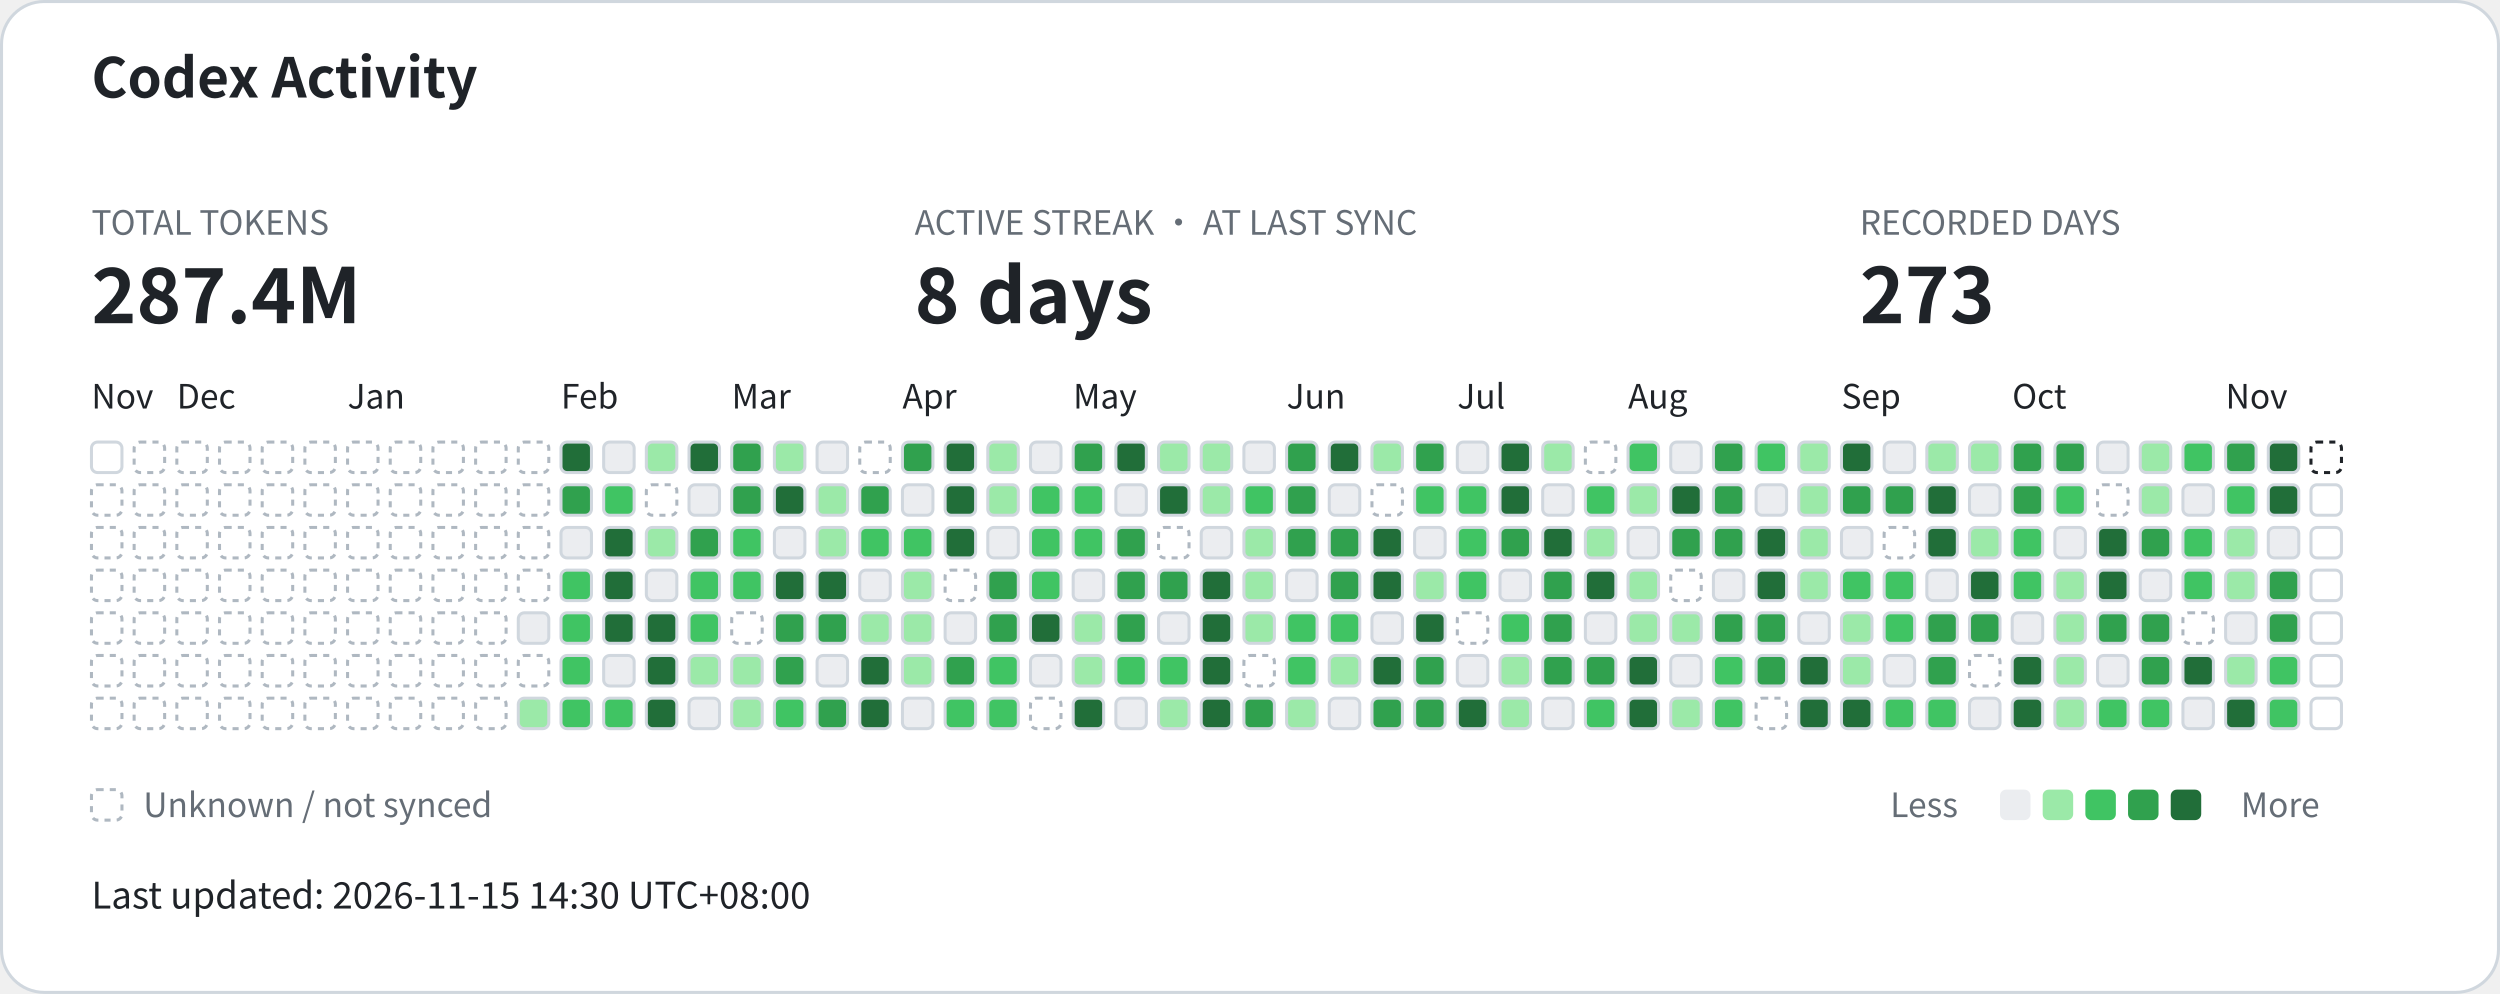
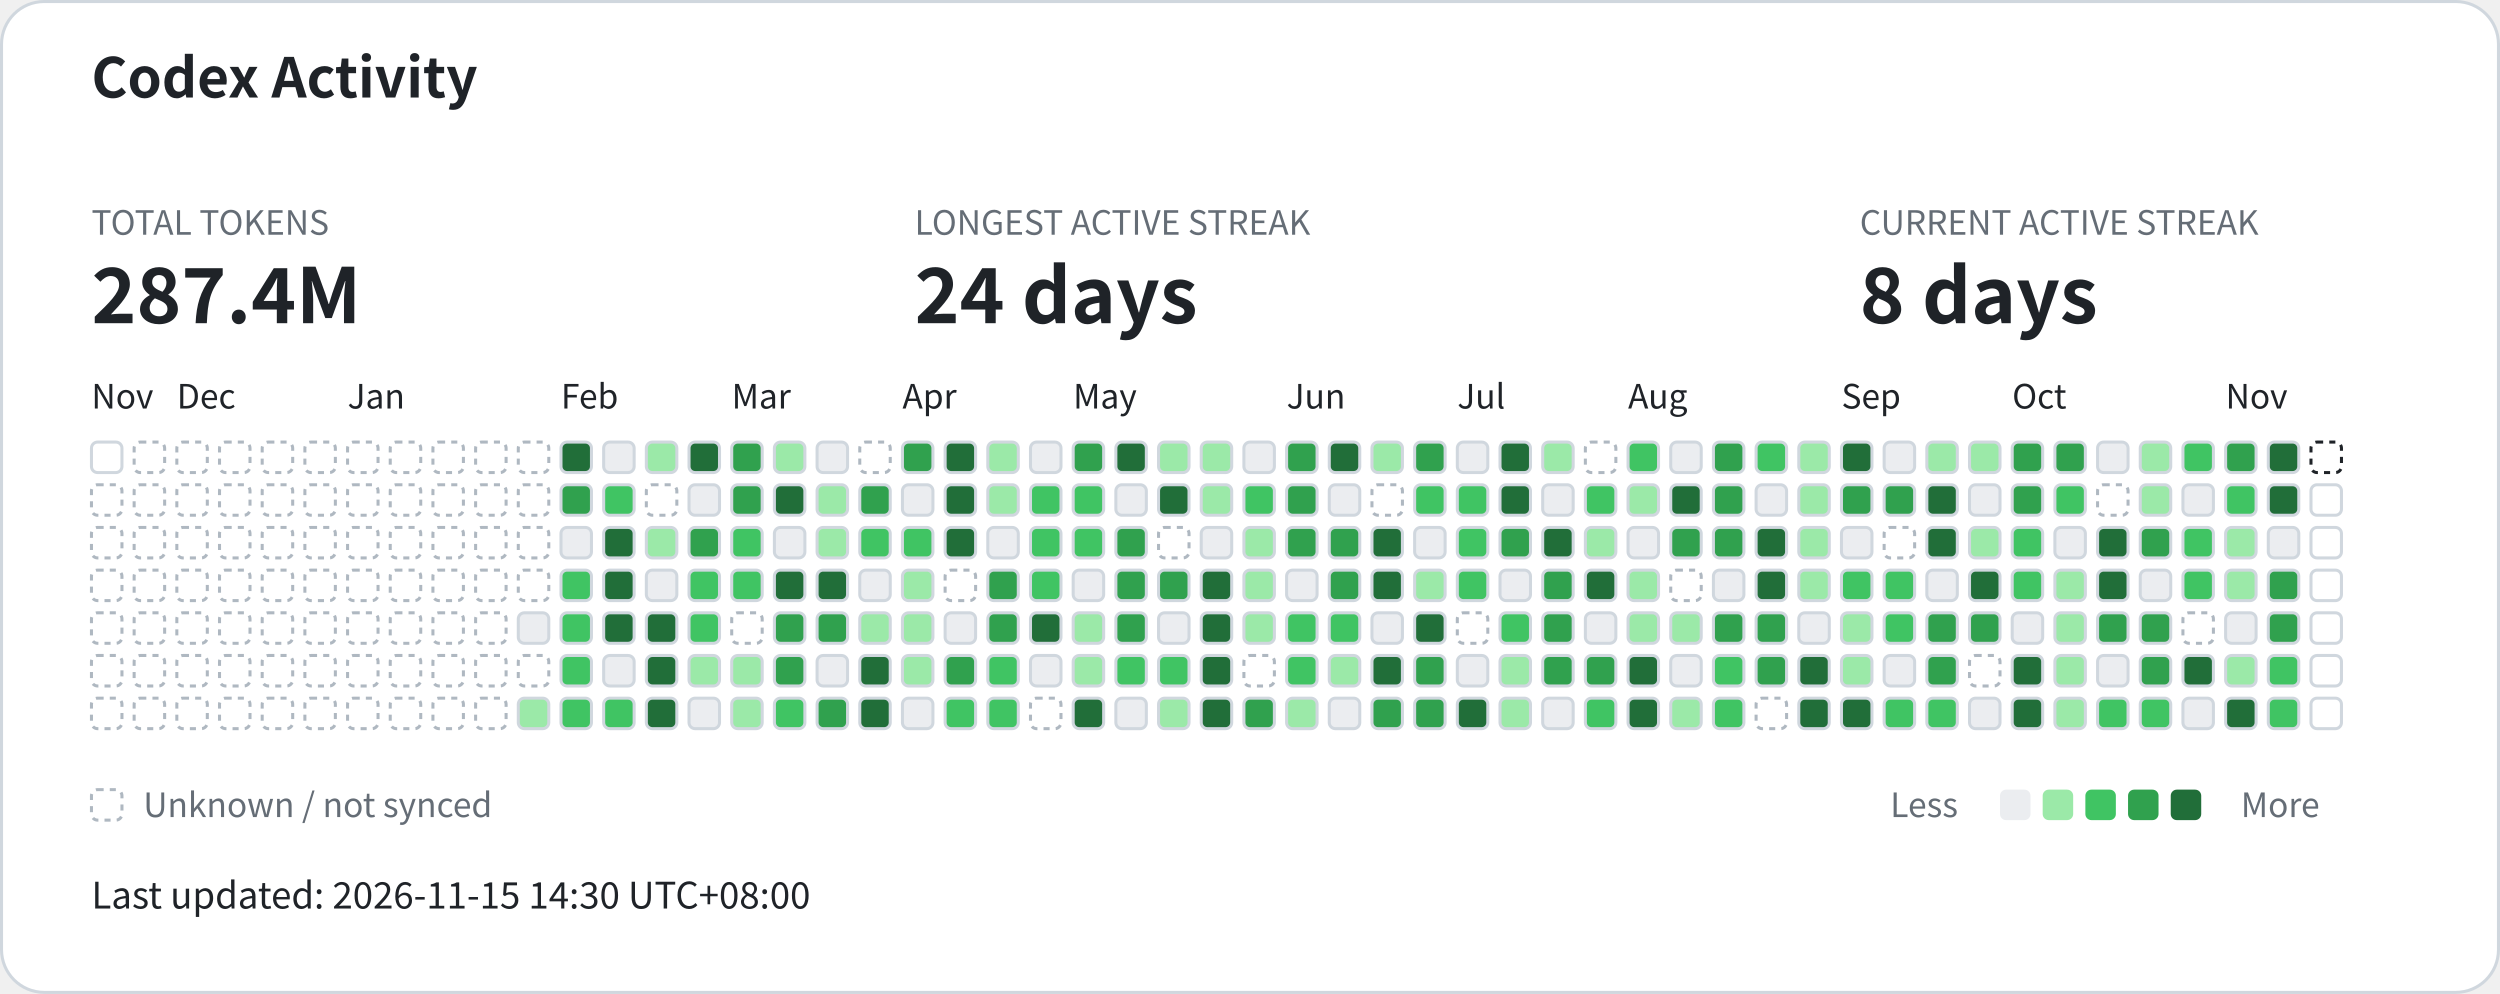
<svg xmlns="http://www.w3.org/2000/svg" width="820" height="326" viewBox="0 0 820 326" xml:lang="en" role="img" aria-labelledby="title description">
  <rect x="0.5" y="0.5" width="819" height="325" rx="14" fill="#ffffff" stroke="#d0d7de" />
  <style>text{font-family:-apple-system,BlinkMacSystemFont,Segoe UI,Microsoft YaHei,PingFang SC,Noto Sans CJK SC,sans-serif;fill:#1f2328}.muted{fill:#656d76;font-size:11px}.metric{font-size:25px;font-weight:600}.label{font-size:11px;fill:#656d76}</style>
  <text x="30" y="32" font-size="18" font-weight="600">Codex Activity</text>
  <text x="30" y="77" class="label">TOTAL TOKENS</text>
  <text x="30" y="106" class="metric">287.4M</text>
-   <text x="300" y="77" class="label">ACTIVE STREAK · AT LAST SYNC</text>
-   <text x="300" y="106" class="metric">8 days</text>
-   <text x="610" y="77" class="label">RECORDED DAYS</text>
-   <text x="610" y="106" class="metric">273</text>
+   <text x="300" y="77" class="label">LONGEST ACTIVE STREAK</text>
+   <text x="300" y="106" class="metric">24 days</text>
+   <text x="610" y="77" class="label">CURRENT ACTIVE STREAK</text>
+   <text x="610" y="106" class="metric">8 days</text>
  <g class="muted">
    <text x="30" y="134">Nov</text>
    <text x="58" y="134">Dec</text>
    <text x="114" y="134">Jan</text>
    <text x="184" y="134">Feb</text>
    <text x="240" y="134">Mar</text>
    <text x="296" y="134">Apr</text>
    <text x="352" y="134">May</text>
    <text x="422" y="134">Jun</text>
    <text x="478" y="134">Jul</text>
    <text x="534" y="134">Aug</text>
    <text x="604" y="134">Sep</text>
    <text x="660" y="134">Oct</text>
    <text x="730" y="134">Nov</text>
  </g>
  <rect x="30" y="145" width="10" height="10" rx="2" fill="#ffffff" stroke="#d0d7de" />
  <rect x="30" y="159" width="10" height="10" rx="2" fill="#ffffff" stroke="#afb8c1" stroke-dasharray="2 2" />
  <rect x="30" y="173" width="10" height="10" rx="2" fill="#ffffff" stroke="#afb8c1" stroke-dasharray="2 2" />
  <rect x="30" y="187" width="10" height="10" rx="2" fill="#ffffff" stroke="#afb8c1" stroke-dasharray="2 2" />
  <rect x="30" y="201" width="10" height="10" rx="2" fill="#ffffff" stroke="#afb8c1" stroke-dasharray="2 2" />
  <rect x="30" y="215" width="10" height="10" rx="2" fill="#ffffff" stroke="#afb8c1" stroke-dasharray="2 2" />
  <rect x="30" y="229" width="10" height="10" rx="2" fill="#ffffff" stroke="#afb8c1" stroke-dasharray="2 2" />
  <rect x="44" y="145" width="10" height="10" rx="2" fill="#ffffff" stroke="#afb8c1" stroke-dasharray="2 2" />
  <rect x="44" y="159" width="10" height="10" rx="2" fill="#ffffff" stroke="#afb8c1" stroke-dasharray="2 2" />
  <rect x="44" y="173" width="10" height="10" rx="2" fill="#ffffff" stroke="#afb8c1" stroke-dasharray="2 2" />
  <rect x="44" y="187" width="10" height="10" rx="2" fill="#ffffff" stroke="#afb8c1" stroke-dasharray="2 2" />
  <rect x="44" y="201" width="10" height="10" rx="2" fill="#ffffff" stroke="#afb8c1" stroke-dasharray="2 2" />
  <rect x="44" y="215" width="10" height="10" rx="2" fill="#ffffff" stroke="#afb8c1" stroke-dasharray="2 2" />
  <rect x="44" y="229" width="10" height="10" rx="2" fill="#ffffff" stroke="#afb8c1" stroke-dasharray="2 2" />
  <rect x="58" y="145" width="10" height="10" rx="2" fill="#ffffff" stroke="#afb8c1" stroke-dasharray="2 2" />
  <rect x="58" y="159" width="10" height="10" rx="2" fill="#ffffff" stroke="#afb8c1" stroke-dasharray="2 2" />
  <rect x="58" y="173" width="10" height="10" rx="2" fill="#ffffff" stroke="#afb8c1" stroke-dasharray="2 2" />
  <rect x="58" y="187" width="10" height="10" rx="2" fill="#ffffff" stroke="#afb8c1" stroke-dasharray="2 2" />
  <rect x="58" y="201" width="10" height="10" rx="2" fill="#ffffff" stroke="#afb8c1" stroke-dasharray="2 2" />
  <rect x="58" y="215" width="10" height="10" rx="2" fill="#ffffff" stroke="#afb8c1" stroke-dasharray="2 2" />
  <rect x="58" y="229" width="10" height="10" rx="2" fill="#ffffff" stroke="#afb8c1" stroke-dasharray="2 2" />
  <rect x="72" y="145" width="10" height="10" rx="2" fill="#ffffff" stroke="#afb8c1" stroke-dasharray="2 2" />
  <rect x="72" y="159" width="10" height="10" rx="2" fill="#ffffff" stroke="#afb8c1" stroke-dasharray="2 2" />
  <rect x="72" y="173" width="10" height="10" rx="2" fill="#ffffff" stroke="#afb8c1" stroke-dasharray="2 2" />
  <rect x="72" y="187" width="10" height="10" rx="2" fill="#ffffff" stroke="#afb8c1" stroke-dasharray="2 2" />
  <rect x="72" y="201" width="10" height="10" rx="2" fill="#ffffff" stroke="#afb8c1" stroke-dasharray="2 2" />
  <rect x="72" y="215" width="10" height="10" rx="2" fill="#ffffff" stroke="#afb8c1" stroke-dasharray="2 2" />
  <rect x="72" y="229" width="10" height="10" rx="2" fill="#ffffff" stroke="#afb8c1" stroke-dasharray="2 2" />
  <rect x="86" y="145" width="10" height="10" rx="2" fill="#ffffff" stroke="#afb8c1" stroke-dasharray="2 2" />
  <rect x="86" y="159" width="10" height="10" rx="2" fill="#ffffff" stroke="#afb8c1" stroke-dasharray="2 2" />
  <rect x="86" y="173" width="10" height="10" rx="2" fill="#ffffff" stroke="#afb8c1" stroke-dasharray="2 2" />
  <rect x="86" y="187" width="10" height="10" rx="2" fill="#ffffff" stroke="#afb8c1" stroke-dasharray="2 2" />
  <rect x="86" y="201" width="10" height="10" rx="2" fill="#ffffff" stroke="#afb8c1" stroke-dasharray="2 2" />
  <rect x="86" y="215" width="10" height="10" rx="2" fill="#ffffff" stroke="#afb8c1" stroke-dasharray="2 2" />
  <rect x="86" y="229" width="10" height="10" rx="2" fill="#ffffff" stroke="#afb8c1" stroke-dasharray="2 2" />
  <rect x="100" y="145" width="10" height="10" rx="2" fill="#ffffff" stroke="#afb8c1" stroke-dasharray="2 2" />
  <rect x="100" y="159" width="10" height="10" rx="2" fill="#ffffff" stroke="#afb8c1" stroke-dasharray="2 2" />
  <rect x="100" y="173" width="10" height="10" rx="2" fill="#ffffff" stroke="#afb8c1" stroke-dasharray="2 2" />
  <rect x="100" y="187" width="10" height="10" rx="2" fill="#ffffff" stroke="#afb8c1" stroke-dasharray="2 2" />
  <rect x="100" y="201" width="10" height="10" rx="2" fill="#ffffff" stroke="#afb8c1" stroke-dasharray="2 2" />
  <rect x="100" y="215" width="10" height="10" rx="2" fill="#ffffff" stroke="#afb8c1" stroke-dasharray="2 2" />
  <rect x="100" y="229" width="10" height="10" rx="2" fill="#ffffff" stroke="#afb8c1" stroke-dasharray="2 2" />
  <rect x="114" y="145" width="10" height="10" rx="2" fill="#ffffff" stroke="#afb8c1" stroke-dasharray="2 2" />
  <rect x="114" y="159" width="10" height="10" rx="2" fill="#ffffff" stroke="#afb8c1" stroke-dasharray="2 2" />
  <rect x="114" y="173" width="10" height="10" rx="2" fill="#ffffff" stroke="#afb8c1" stroke-dasharray="2 2" />
  <rect x="114" y="187" width="10" height="10" rx="2" fill="#ffffff" stroke="#afb8c1" stroke-dasharray="2 2" />
  <rect x="114" y="201" width="10" height="10" rx="2" fill="#ffffff" stroke="#afb8c1" stroke-dasharray="2 2" />
  <rect x="114" y="215" width="10" height="10" rx="2" fill="#ffffff" stroke="#afb8c1" stroke-dasharray="2 2" />
  <rect x="114" y="229" width="10" height="10" rx="2" fill="#ffffff" stroke="#afb8c1" stroke-dasharray="2 2" />
  <rect x="128" y="145" width="10" height="10" rx="2" fill="#ffffff" stroke="#afb8c1" stroke-dasharray="2 2" />
  <rect x="128" y="159" width="10" height="10" rx="2" fill="#ffffff" stroke="#afb8c1" stroke-dasharray="2 2" />
  <rect x="128" y="173" width="10" height="10" rx="2" fill="#ffffff" stroke="#afb8c1" stroke-dasharray="2 2" />
  <rect x="128" y="187" width="10" height="10" rx="2" fill="#ffffff" stroke="#afb8c1" stroke-dasharray="2 2" />
  <rect x="128" y="201" width="10" height="10" rx="2" fill="#ffffff" stroke="#afb8c1" stroke-dasharray="2 2" />
  <rect x="128" y="215" width="10" height="10" rx="2" fill="#ffffff" stroke="#afb8c1" stroke-dasharray="2 2" />
  <rect x="128" y="229" width="10" height="10" rx="2" fill="#ffffff" stroke="#afb8c1" stroke-dasharray="2 2" />
  <rect x="142" y="145" width="10" height="10" rx="2" fill="#ffffff" stroke="#afb8c1" stroke-dasharray="2 2" />
  <rect x="142" y="159" width="10" height="10" rx="2" fill="#ffffff" stroke="#afb8c1" stroke-dasharray="2 2" />
  <rect x="142" y="173" width="10" height="10" rx="2" fill="#ffffff" stroke="#afb8c1" stroke-dasharray="2 2" />
  <rect x="142" y="187" width="10" height="10" rx="2" fill="#ffffff" stroke="#afb8c1" stroke-dasharray="2 2" />
  <rect x="142" y="201" width="10" height="10" rx="2" fill="#ffffff" stroke="#afb8c1" stroke-dasharray="2 2" />
  <rect x="142" y="215" width="10" height="10" rx="2" fill="#ffffff" stroke="#afb8c1" stroke-dasharray="2 2" />
  <rect x="142" y="229" width="10" height="10" rx="2" fill="#ffffff" stroke="#afb8c1" stroke-dasharray="2 2" />
  <rect x="156" y="145" width="10" height="10" rx="2" fill="#ffffff" stroke="#afb8c1" stroke-dasharray="2 2" />
  <rect x="156" y="159" width="10" height="10" rx="2" fill="#ffffff" stroke="#afb8c1" stroke-dasharray="2 2" />
  <rect x="156" y="173" width="10" height="10" rx="2" fill="#ffffff" stroke="#afb8c1" stroke-dasharray="2 2" />
  <rect x="156" y="187" width="10" height="10" rx="2" fill="#ffffff" stroke="#afb8c1" stroke-dasharray="2 2" />
  <rect x="156" y="201" width="10" height="10" rx="2" fill="#ffffff" stroke="#afb8c1" stroke-dasharray="2 2" />
  <rect x="156" y="215" width="10" height="10" rx="2" fill="#ffffff" stroke="#afb8c1" stroke-dasharray="2 2" />
  <rect x="156" y="229" width="10" height="10" rx="2" fill="#ffffff" stroke="#afb8c1" stroke-dasharray="2 2" />
  <rect x="170" y="145" width="10" height="10" rx="2" fill="#ffffff" stroke="#afb8c1" stroke-dasharray="2 2" />
  <rect x="170" y="159" width="10" height="10" rx="2" fill="#ffffff" stroke="#afb8c1" stroke-dasharray="2 2" />
  <rect x="170" y="173" width="10" height="10" rx="2" fill="#ffffff" stroke="#afb8c1" stroke-dasharray="2 2" />
  <rect x="170" y="187" width="10" height="10" rx="2" fill="#ffffff" stroke="#afb8c1" stroke-dasharray="2 2" />
  <rect x="170" y="201" width="10" height="10" rx="2" fill="#ebedf0" stroke="#d0d7de" />
  <rect x="170" y="215" width="10" height="10" rx="2" fill="#ffffff" stroke="#afb8c1" stroke-dasharray="2 2" />
  <rect x="170" y="229" width="10" height="10" rx="2" fill="#9be9a8" stroke="#d0d7de" />
  <rect x="184" y="145" width="10" height="10" rx="2" fill="#216e39" stroke="#d0d7de" />
  <rect x="184" y="159" width="10" height="10" rx="2" fill="#30a14e" stroke="#d0d7de" />
  <rect x="184" y="173" width="10" height="10" rx="2" fill="#ebedf0" stroke="#d0d7de" />
  <rect x="184" y="187" width="10" height="10" rx="2" fill="#40c463" stroke="#d0d7de" />
  <rect x="184" y="201" width="10" height="10" rx="2" fill="#40c463" stroke="#d0d7de" />
  <rect x="184" y="215" width="10" height="10" rx="2" fill="#40c463" stroke="#d0d7de" />
  <rect x="184" y="229" width="10" height="10" rx="2" fill="#40c463" stroke="#d0d7de" />
  <rect x="198" y="145" width="10" height="10" rx="2" fill="#ebedf0" stroke="#d0d7de" />
  <rect x="198" y="159" width="10" height="10" rx="2" fill="#40c463" stroke="#d0d7de" />
  <rect x="198" y="173" width="10" height="10" rx="2" fill="#216e39" stroke="#d0d7de" />
  <rect x="198" y="187" width="10" height="10" rx="2" fill="#216e39" stroke="#d0d7de" />
  <rect x="198" y="201" width="10" height="10" rx="2" fill="#216e39" stroke="#d0d7de" />
  <rect x="198" y="215" width="10" height="10" rx="2" fill="#ebedf0" stroke="#d0d7de" />
  <rect x="198" y="229" width="10" height="10" rx="2" fill="#40c463" stroke="#d0d7de" />
  <rect x="212" y="145" width="10" height="10" rx="2" fill="#9be9a8" stroke="#d0d7de" />
  <rect x="212" y="159" width="10" height="10" rx="2" fill="#ffffff" stroke="#afb8c1" stroke-dasharray="2 2" />
  <rect x="212" y="173" width="10" height="10" rx="2" fill="#9be9a8" stroke="#d0d7de" />
  <rect x="212" y="187" width="10" height="10" rx="2" fill="#ebedf0" stroke="#d0d7de" />
  <rect x="212" y="201" width="10" height="10" rx="2" fill="#216e39" stroke="#d0d7de" />
  <rect x="212" y="215" width="10" height="10" rx="2" fill="#216e39" stroke="#d0d7de" />
  <rect x="212" y="229" width="10" height="10" rx="2" fill="#216e39" stroke="#d0d7de" />
  <rect x="226" y="145" width="10" height="10" rx="2" fill="#216e39" stroke="#d0d7de" />
  <rect x="226" y="159" width="10" height="10" rx="2" fill="#ebedf0" stroke="#d0d7de" />
  <rect x="226" y="173" width="10" height="10" rx="2" fill="#30a14e" stroke="#d0d7de" />
  <rect x="226" y="187" width="10" height="10" rx="2" fill="#40c463" stroke="#d0d7de" />
  <rect x="226" y="201" width="10" height="10" rx="2" fill="#40c463" stroke="#d0d7de" />
  <rect x="226" y="215" width="10" height="10" rx="2" fill="#9be9a8" stroke="#d0d7de" />
  <rect x="226" y="229" width="10" height="10" rx="2" fill="#ebedf0" stroke="#d0d7de" />
  <rect x="240" y="145" width="10" height="10" rx="2" fill="#30a14e" stroke="#d0d7de" />
  <rect x="240" y="159" width="10" height="10" rx="2" fill="#30a14e" stroke="#d0d7de" />
  <rect x="240" y="173" width="10" height="10" rx="2" fill="#40c463" stroke="#d0d7de" />
  <rect x="240" y="187" width="10" height="10" rx="2" fill="#40c463" stroke="#d0d7de" />
  <rect x="240" y="201" width="10" height="10" rx="2" fill="#ffffff" stroke="#afb8c1" stroke-dasharray="2 2" />
  <rect x="240" y="215" width="10" height="10" rx="2" fill="#9be9a8" stroke="#d0d7de" />
  <rect x="240" y="229" width="10" height="10" rx="2" fill="#9be9a8" stroke="#d0d7de" />
  <rect x="254" y="145" width="10" height="10" rx="2" fill="#9be9a8" stroke="#d0d7de" />
  <rect x="254" y="159" width="10" height="10" rx="2" fill="#216e39" stroke="#d0d7de" />
  <rect x="254" y="173" width="10" height="10" rx="2" fill="#ebedf0" stroke="#d0d7de" />
  <rect x="254" y="187" width="10" height="10" rx="2" fill="#216e39" stroke="#d0d7de" />
  <rect x="254" y="201" width="10" height="10" rx="2" fill="#30a14e" stroke="#d0d7de" />
  <rect x="254" y="215" width="10" height="10" rx="2" fill="#30a14e" stroke="#d0d7de" />
  <rect x="254" y="229" width="10" height="10" rx="2" fill="#40c463" stroke="#d0d7de" />
  <rect x="268" y="145" width="10" height="10" rx="2" fill="#ebedf0" stroke="#d0d7de" />
  <rect x="268" y="159" width="10" height="10" rx="2" fill="#9be9a8" stroke="#d0d7de" />
  <rect x="268" y="173" width="10" height="10" rx="2" fill="#9be9a8" stroke="#d0d7de" />
  <rect x="268" y="187" width="10" height="10" rx="2" fill="#216e39" stroke="#d0d7de" />
  <rect x="268" y="201" width="10" height="10" rx="2" fill="#30a14e" stroke="#d0d7de" />
  <rect x="268" y="215" width="10" height="10" rx="2" fill="#ebedf0" stroke="#d0d7de" />
  <rect x="268" y="229" width="10" height="10" rx="2" fill="#30a14e" stroke="#d0d7de" />
  <rect x="282" y="145" width="10" height="10" rx="2" fill="#ffffff" stroke="#afb8c1" stroke-dasharray="2 2" />
  <rect x="282" y="159" width="10" height="10" rx="2" fill="#30a14e" stroke="#d0d7de" />
  <rect x="282" y="173" width="10" height="10" rx="2" fill="#40c463" stroke="#d0d7de" />
  <rect x="282" y="187" width="10" height="10" rx="2" fill="#ebedf0" stroke="#d0d7de" />
  <rect x="282" y="201" width="10" height="10" rx="2" fill="#9be9a8" stroke="#d0d7de" />
  <rect x="282" y="215" width="10" height="10" rx="2" fill="#216e39" stroke="#d0d7de" />
  <rect x="282" y="229" width="10" height="10" rx="2" fill="#216e39" stroke="#d0d7de" />
  <rect x="296" y="145" width="10" height="10" rx="2" fill="#30a14e" stroke="#d0d7de" />
  <rect x="296" y="159" width="10" height="10" rx="2" fill="#ebedf0" stroke="#d0d7de" />
  <rect x="296" y="173" width="10" height="10" rx="2" fill="#40c463" stroke="#d0d7de" />
  <rect x="296" y="187" width="10" height="10" rx="2" fill="#9be9a8" stroke="#d0d7de" />
  <rect x="296" y="201" width="10" height="10" rx="2" fill="#9be9a8" stroke="#d0d7de" />
  <rect x="296" y="215" width="10" height="10" rx="2" fill="#9be9a8" stroke="#d0d7de" />
  <rect x="296" y="229" width="10" height="10" rx="2" fill="#ebedf0" stroke="#d0d7de" />
  <rect x="310" y="145" width="10" height="10" rx="2" fill="#216e39" stroke="#d0d7de" />
  <rect x="310" y="159" width="10" height="10" rx="2" fill="#216e39" stroke="#d0d7de" />
  <rect x="310" y="173" width="10" height="10" rx="2" fill="#216e39" stroke="#d0d7de" />
  <rect x="310" y="187" width="10" height="10" rx="2" fill="#ffffff" stroke="#afb8c1" stroke-dasharray="2 2" />
  <rect x="310" y="201" width="10" height="10" rx="2" fill="#ebedf0" stroke="#d0d7de" />
  <rect x="310" y="215" width="10" height="10" rx="2" fill="#30a14e" stroke="#d0d7de" />
  <rect x="310" y="229" width="10" height="10" rx="2" fill="#40c463" stroke="#d0d7de" />
  <rect x="324" y="145" width="10" height="10" rx="2" fill="#9be9a8" stroke="#d0d7de" />
  <rect x="324" y="159" width="10" height="10" rx="2" fill="#9be9a8" stroke="#d0d7de" />
  <rect x="324" y="173" width="10" height="10" rx="2" fill="#ebedf0" stroke="#d0d7de" />
  <rect x="324" y="187" width="10" height="10" rx="2" fill="#30a14e" stroke="#d0d7de" />
  <rect x="324" y="201" width="10" height="10" rx="2" fill="#30a14e" stroke="#d0d7de" />
  <rect x="324" y="215" width="10" height="10" rx="2" fill="#40c463" stroke="#d0d7de" />
  <rect x="324" y="229" width="10" height="10" rx="2" fill="#40c463" stroke="#d0d7de" />
  <rect x="338" y="145" width="10" height="10" rx="2" fill="#ebedf0" stroke="#d0d7de" />
  <rect x="338" y="159" width="10" height="10" rx="2" fill="#40c463" stroke="#d0d7de" />
  <rect x="338" y="173" width="10" height="10" rx="2" fill="#40c463" stroke="#d0d7de" />
  <rect x="338" y="187" width="10" height="10" rx="2" fill="#40c463" stroke="#d0d7de" />
  <rect x="338" y="201" width="10" height="10" rx="2" fill="#216e39" stroke="#d0d7de" />
  <rect x="338" y="215" width="10" height="10" rx="2" fill="#ebedf0" stroke="#d0d7de" />
  <rect x="338" y="229" width="10" height="10" rx="2" fill="#ffffff" stroke="#afb8c1" stroke-dasharray="2 2" />
  <rect x="352" y="145" width="10" height="10" rx="2" fill="#30a14e" stroke="#d0d7de" />
  <rect x="352" y="159" width="10" height="10" rx="2" fill="#40c463" stroke="#d0d7de" />
  <rect x="352" y="173" width="10" height="10" rx="2" fill="#40c463" stroke="#d0d7de" />
  <rect x="352" y="187" width="10" height="10" rx="2" fill="#ebedf0" stroke="#d0d7de" />
  <rect x="352" y="201" width="10" height="10" rx="2" fill="#9be9a8" stroke="#d0d7de" />
  <rect x="352" y="215" width="10" height="10" rx="2" fill="#9be9a8" stroke="#d0d7de" />
  <rect x="352" y="229" width="10" height="10" rx="2" fill="#216e39" stroke="#d0d7de" />
  <rect x="366" y="145" width="10" height="10" rx="2" fill="#216e39" stroke="#d0d7de" />
  <rect x="366" y="159" width="10" height="10" rx="2" fill="#ebedf0" stroke="#d0d7de" />
  <rect x="366" y="173" width="10" height="10" rx="2" fill="#30a14e" stroke="#d0d7de" />
  <rect x="366" y="187" width="10" height="10" rx="2" fill="#30a14e" stroke="#d0d7de" />
  <rect x="366" y="201" width="10" height="10" rx="2" fill="#30a14e" stroke="#d0d7de" />
  <rect x="366" y="215" width="10" height="10" rx="2" fill="#40c463" stroke="#d0d7de" />
  <rect x="366" y="229" width="10" height="10" rx="2" fill="#ebedf0" stroke="#d0d7de" />
  <rect x="380" y="145" width="10" height="10" rx="2" fill="#9be9a8" stroke="#d0d7de" />
  <rect x="380" y="159" width="10" height="10" rx="2" fill="#216e39" stroke="#d0d7de" />
  <rect x="380" y="173" width="10" height="10" rx="2" fill="#ffffff" stroke="#afb8c1" stroke-dasharray="2 2" />
  <rect x="380" y="187" width="10" height="10" rx="2" fill="#30a14e" stroke="#d0d7de" />
  <rect x="380" y="201" width="10" height="10" rx="2" fill="#ebedf0" stroke="#d0d7de" />
  <rect x="380" y="215" width="10" height="10" rx="2" fill="#40c463" stroke="#d0d7de" />
  <rect x="380" y="229" width="10" height="10" rx="2" fill="#9be9a8" stroke="#d0d7de" />
  <rect x="394" y="145" width="10" height="10" rx="2" fill="#9be9a8" stroke="#d0d7de" />
  <rect x="394" y="159" width="10" height="10" rx="2" fill="#9be9a8" stroke="#d0d7de" />
  <rect x="394" y="173" width="10" height="10" rx="2" fill="#ebedf0" stroke="#d0d7de" />
  <rect x="394" y="187" width="10" height="10" rx="2" fill="#216e39" stroke="#d0d7de" />
  <rect x="394" y="201" width="10" height="10" rx="2" fill="#216e39" stroke="#d0d7de" />
  <rect x="394" y="215" width="10" height="10" rx="2" fill="#216e39" stroke="#d0d7de" />
  <rect x="394" y="229" width="10" height="10" rx="2" fill="#216e39" stroke="#d0d7de" />
  <rect x="408" y="145" width="10" height="10" rx="2" fill="#ebedf0" stroke="#d0d7de" />
  <rect x="408" y="159" width="10" height="10" rx="2" fill="#40c463" stroke="#d0d7de" />
  <rect x="408" y="173" width="10" height="10" rx="2" fill="#9be9a8" stroke="#d0d7de" />
  <rect x="408" y="187" width="10" height="10" rx="2" fill="#9be9a8" stroke="#d0d7de" />
  <rect x="408" y="201" width="10" height="10" rx="2" fill="#9be9a8" stroke="#d0d7de" />
  <rect x="408" y="215" width="10" height="10" rx="2" fill="#ffffff" stroke="#afb8c1" stroke-dasharray="2 2" />
  <rect x="408" y="229" width="10" height="10" rx="2" fill="#30a14e" stroke="#d0d7de" />
  <rect x="422" y="145" width="10" height="10" rx="2" fill="#30a14e" stroke="#d0d7de" />
  <rect x="422" y="159" width="10" height="10" rx="2" fill="#30a14e" stroke="#d0d7de" />
  <rect x="422" y="173" width="10" height="10" rx="2" fill="#30a14e" stroke="#d0d7de" />
  <rect x="422" y="187" width="10" height="10" rx="2" fill="#ebedf0" stroke="#d0d7de" />
  <rect x="422" y="201" width="10" height="10" rx="2" fill="#40c463" stroke="#d0d7de" />
  <rect x="422" y="215" width="10" height="10" rx="2" fill="#40c463" stroke="#d0d7de" />
  <rect x="422" y="229" width="10" height="10" rx="2" fill="#9be9a8" stroke="#d0d7de" />
  <rect x="436" y="145" width="10" height="10" rx="2" fill="#216e39" stroke="#d0d7de" />
  <rect x="436" y="159" width="10" height="10" rx="2" fill="#ebedf0" stroke="#d0d7de" />
  <rect x="436" y="173" width="10" height="10" rx="2" fill="#30a14e" stroke="#d0d7de" />
  <rect x="436" y="187" width="10" height="10" rx="2" fill="#30a14e" stroke="#d0d7de" />
  <rect x="436" y="201" width="10" height="10" rx="2" fill="#40c463" stroke="#d0d7de" />
  <rect x="436" y="215" width="10" height="10" rx="2" fill="#9be9a8" stroke="#d0d7de" />
  <rect x="436" y="229" width="10" height="10" rx="2" fill="#ebedf0" stroke="#d0d7de" />
  <rect x="450" y="145" width="10" height="10" rx="2" fill="#9be9a8" stroke="#d0d7de" />
  <rect x="450" y="159" width="10" height="10" rx="2" fill="#ffffff" stroke="#afb8c1" stroke-dasharray="2 2" />
  <rect x="450" y="173" width="10" height="10" rx="2" fill="#216e39" stroke="#d0d7de" />
  <rect x="450" y="187" width="10" height="10" rx="2" fill="#216e39" stroke="#d0d7de" />
  <rect x="450" y="201" width="10" height="10" rx="2" fill="#ebedf0" stroke="#d0d7de" />
  <rect x="450" y="215" width="10" height="10" rx="2" fill="#216e39" stroke="#d0d7de" />
  <rect x="450" y="229" width="10" height="10" rx="2" fill="#30a14e" stroke="#d0d7de" />
  <rect x="464" y="145" width="10" height="10" rx="2" fill="#30a14e" stroke="#d0d7de" />
  <rect x="464" y="159" width="10" height="10" rx="2" fill="#40c463" stroke="#d0d7de" />
  <rect x="464" y="173" width="10" height="10" rx="2" fill="#ebedf0" stroke="#d0d7de" />
  <rect x="464" y="187" width="10" height="10" rx="2" fill="#9be9a8" stroke="#d0d7de" />
  <rect x="464" y="201" width="10" height="10" rx="2" fill="#216e39" stroke="#d0d7de" />
  <rect x="464" y="215" width="10" height="10" rx="2" fill="#30a14e" stroke="#d0d7de" />
  <rect x="464" y="229" width="10" height="10" rx="2" fill="#30a14e" stroke="#d0d7de" />
  <rect x="478" y="145" width="10" height="10" rx="2" fill="#ebedf0" stroke="#d0d7de" />
  <rect x="478" y="159" width="10" height="10" rx="2" fill="#40c463" stroke="#d0d7de" />
  <rect x="478" y="173" width="10" height="10" rx="2" fill="#40c463" stroke="#d0d7de" />
  <rect x="478" y="187" width="10" height="10" rx="2" fill="#40c463" stroke="#d0d7de" />
  <rect x="478" y="201" width="10" height="10" rx="2" fill="#ffffff" stroke="#afb8c1" stroke-dasharray="2 2" />
  <rect x="478" y="215" width="10" height="10" rx="2" fill="#ebedf0" stroke="#d0d7de" />
  <rect x="478" y="229" width="10" height="10" rx="2" fill="#216e39" stroke="#d0d7de" />
  <rect x="492" y="145" width="10" height="10" rx="2" fill="#216e39" stroke="#d0d7de" />
  <rect x="492" y="159" width="10" height="10" rx="2" fill="#216e39" stroke="#d0d7de" />
  <rect x="492" y="173" width="10" height="10" rx="2" fill="#30a14e" stroke="#d0d7de" />
  <rect x="492" y="187" width="10" height="10" rx="2" fill="#ebedf0" stroke="#d0d7de" />
  <rect x="492" y="201" width="10" height="10" rx="2" fill="#40c463" stroke="#d0d7de" />
  <rect x="492" y="215" width="10" height="10" rx="2" fill="#9be9a8" stroke="#d0d7de" />
  <rect x="492" y="229" width="10" height="10" rx="2" fill="#9be9a8" stroke="#d0d7de" />
  <rect x="506" y="145" width="10" height="10" rx="2" fill="#9be9a8" stroke="#d0d7de" />
  <rect x="506" y="159" width="10" height="10" rx="2" fill="#ebedf0" stroke="#d0d7de" />
  <rect x="506" y="173" width="10" height="10" rx="2" fill="#216e39" stroke="#d0d7de" />
  <rect x="506" y="187" width="10" height="10" rx="2" fill="#30a14e" stroke="#d0d7de" />
  <rect x="506" y="201" width="10" height="10" rx="2" fill="#30a14e" stroke="#d0d7de" />
  <rect x="506" y="215" width="10" height="10" rx="2" fill="#30a14e" stroke="#d0d7de" />
  <rect x="506" y="229" width="10" height="10" rx="2" fill="#ebedf0" stroke="#d0d7de" />
  <rect x="520" y="145" width="10" height="10" rx="2" fill="#ffffff" stroke="#afb8c1" stroke-dasharray="2 2" />
  <rect x="520" y="159" width="10" height="10" rx="2" fill="#40c463" stroke="#d0d7de" />
  <rect x="520" y="173" width="10" height="10" rx="2" fill="#9be9a8" stroke="#d0d7de" />
  <rect x="520" y="187" width="10" height="10" rx="2" fill="#216e39" stroke="#d0d7de" />
  <rect x="520" y="201" width="10" height="10" rx="2" fill="#ebedf0" stroke="#d0d7de" />
  <rect x="520" y="215" width="10" height="10" rx="2" fill="#30a14e" stroke="#d0d7de" />
  <rect x="520" y="229" width="10" height="10" rx="2" fill="#40c463" stroke="#d0d7de" />
  <rect x="534" y="145" width="10" height="10" rx="2" fill="#40c463" stroke="#d0d7de" />
  <rect x="534" y="159" width="10" height="10" rx="2" fill="#9be9a8" stroke="#d0d7de" />
  <rect x="534" y="173" width="10" height="10" rx="2" fill="#ebedf0" stroke="#d0d7de" />
  <rect x="534" y="187" width="10" height="10" rx="2" fill="#9be9a8" stroke="#d0d7de" />
  <rect x="534" y="201" width="10" height="10" rx="2" fill="#9be9a8" stroke="#d0d7de" />
  <rect x="534" y="215" width="10" height="10" rx="2" fill="#216e39" stroke="#d0d7de" />
  <rect x="534" y="229" width="10" height="10" rx="2" fill="#216e39" stroke="#d0d7de" />
  <rect x="548" y="145" width="10" height="10" rx="2" fill="#ebedf0" stroke="#d0d7de" />
  <rect x="548" y="159" width="10" height="10" rx="2" fill="#216e39" stroke="#d0d7de" />
  <rect x="548" y="173" width="10" height="10" rx="2" fill="#30a14e" stroke="#d0d7de" />
  <rect x="548" y="187" width="10" height="10" rx="2" fill="#ffffff" stroke="#afb8c1" stroke-dasharray="2 2" />
  <rect x="548" y="201" width="10" height="10" rx="2" fill="#9be9a8" stroke="#d0d7de" />
  <rect x="548" y="215" width="10" height="10" rx="2" fill="#ebedf0" stroke="#d0d7de" />
  <rect x="548" y="229" width="10" height="10" rx="2" fill="#9be9a8" stroke="#d0d7de" />
  <rect x="562" y="145" width="10" height="10" rx="2" fill="#30a14e" stroke="#d0d7de" />
  <rect x="562" y="159" width="10" height="10" rx="2" fill="#30a14e" stroke="#d0d7de" />
  <rect x="562" y="173" width="10" height="10" rx="2" fill="#30a14e" stroke="#d0d7de" />
  <rect x="562" y="187" width="10" height="10" rx="2" fill="#ebedf0" stroke="#d0d7de" />
  <rect x="562" y="201" width="10" height="10" rx="2" fill="#30a14e" stroke="#d0d7de" />
  <rect x="562" y="215" width="10" height="10" rx="2" fill="#40c463" stroke="#d0d7de" />
  <rect x="562" y="229" width="10" height="10" rx="2" fill="#40c463" stroke="#d0d7de" />
  <rect x="576" y="145" width="10" height="10" rx="2" fill="#40c463" stroke="#d0d7de" />
  <rect x="576" y="159" width="10" height="10" rx="2" fill="#ebedf0" stroke="#d0d7de" />
  <rect x="576" y="173" width="10" height="10" rx="2" fill="#216e39" stroke="#d0d7de" />
  <rect x="576" y="187" width="10" height="10" rx="2" fill="#216e39" stroke="#d0d7de" />
  <rect x="576" y="201" width="10" height="10" rx="2" fill="#30a14e" stroke="#d0d7de" />
  <rect x="576" y="215" width="10" height="10" rx="2" fill="#30a14e" stroke="#d0d7de" />
  <rect x="576" y="229" width="10" height="10" rx="2" fill="#ffffff" stroke="#afb8c1" stroke-dasharray="2 2" />
  <rect x="590" y="145" width="10" height="10" rx="2" fill="#9be9a8" stroke="#d0d7de" />
  <rect x="590" y="159" width="10" height="10" rx="2" fill="#9be9a8" stroke="#d0d7de" />
  <rect x="590" y="173" width="10" height="10" rx="2" fill="#9be9a8" stroke="#d0d7de" />
  <rect x="590" y="187" width="10" height="10" rx="2" fill="#9be9a8" stroke="#d0d7de" />
  <rect x="590" y="201" width="10" height="10" rx="2" fill="#ebedf0" stroke="#d0d7de" />
  <rect x="590" y="215" width="10" height="10" rx="2" fill="#216e39" stroke="#d0d7de" />
  <rect x="590" y="229" width="10" height="10" rx="2" fill="#216e39" stroke="#d0d7de" />
  <rect x="604" y="145" width="10" height="10" rx="2" fill="#216e39" stroke="#d0d7de" />
  <rect x="604" y="159" width="10" height="10" rx="2" fill="#30a14e" stroke="#d0d7de" />
  <rect x="604" y="173" width="10" height="10" rx="2" fill="#ebedf0" stroke="#d0d7de" />
  <rect x="604" y="187" width="10" height="10" rx="2" fill="#40c463" stroke="#d0d7de" />
  <rect x="604" y="201" width="10" height="10" rx="2" fill="#9be9a8" stroke="#d0d7de" />
  <rect x="604" y="215" width="10" height="10" rx="2" fill="#9be9a8" stroke="#d0d7de" />
  <rect x="604" y="229" width="10" height="10" rx="2" fill="#216e39" stroke="#d0d7de" />
  <rect x="618" y="145" width="10" height="10" rx="2" fill="#ebedf0" stroke="#d0d7de" />
  <rect x="618" y="159" width="10" height="10" rx="2" fill="#30a14e" stroke="#d0d7de" />
  <rect x="618" y="173" width="10" height="10" rx="2" fill="#ffffff" stroke="#afb8c1" stroke-dasharray="2 2" />
  <rect x="618" y="187" width="10" height="10" rx="2" fill="#40c463" stroke="#d0d7de" />
  <rect x="618" y="201" width="10" height="10" rx="2" fill="#40c463" stroke="#d0d7de" />
  <rect x="618" y="215" width="10" height="10" rx="2" fill="#ebedf0" stroke="#d0d7de" />
  <rect x="618" y="229" width="10" height="10" rx="2" fill="#40c463" stroke="#d0d7de" />
  <rect x="632" y="145" width="10" height="10" rx="2" fill="#9be9a8" stroke="#d0d7de" />
  <rect x="632" y="159" width="10" height="10" rx="2" fill="#216e39" stroke="#d0d7de" />
  <rect x="632" y="173" width="10" height="10" rx="2" fill="#216e39" stroke="#d0d7de" />
  <rect x="632" y="187" width="10" height="10" rx="2" fill="#ebedf0" stroke="#d0d7de" />
  <rect x="632" y="201" width="10" height="10" rx="2" fill="#30a14e" stroke="#d0d7de" />
  <rect x="632" y="215" width="10" height="10" rx="2" fill="#30a14e" stroke="#d0d7de" />
  <rect x="632" y="229" width="10" height="10" rx="2" fill="#40c463" stroke="#d0d7de" />
  <rect x="646" y="145" width="10" height="10" rx="2" fill="#9be9a8" stroke="#d0d7de" />
  <rect x="646" y="159" width="10" height="10" rx="2" fill="#ebedf0" stroke="#d0d7de" />
  <rect x="646" y="173" width="10" height="10" rx="2" fill="#9be9a8" stroke="#d0d7de" />
  <rect x="646" y="187" width="10" height="10" rx="2" fill="#216e39" stroke="#d0d7de" />
  <rect x="646" y="201" width="10" height="10" rx="2" fill="#30a14e" stroke="#d0d7de" />
  <rect x="646" y="215" width="10" height="10" rx="2" fill="#ffffff" stroke="#afb8c1" stroke-dasharray="2 2" />
  <rect x="646" y="229" width="10" height="10" rx="2" fill="#ebedf0" stroke="#d0d7de" />
  <rect x="660" y="145" width="10" height="10" rx="2" fill="#30a14e" stroke="#d0d7de" />
  <rect x="660" y="159" width="10" height="10" rx="2" fill="#30a14e" stroke="#d0d7de" />
  <rect x="660" y="173" width="10" height="10" rx="2" fill="#40c463" stroke="#d0d7de" />
  <rect x="660" y="187" width="10" height="10" rx="2" fill="#40c463" stroke="#d0d7de" />
  <rect x="660" y="201" width="10" height="10" rx="2" fill="#ebedf0" stroke="#d0d7de" />
  <rect x="660" y="215" width="10" height="10" rx="2" fill="#216e39" stroke="#d0d7de" />
  <rect x="660" y="229" width="10" height="10" rx="2" fill="#216e39" stroke="#d0d7de" />
  <rect x="674" y="145" width="10" height="10" rx="2" fill="#30a14e" stroke="#d0d7de" />
  <rect x="674" y="159" width="10" height="10" rx="2" fill="#40c463" stroke="#d0d7de" />
  <rect x="674" y="173" width="10" height="10" rx="2" fill="#ebedf0" stroke="#d0d7de" />
  <rect x="674" y="187" width="10" height="10" rx="2" fill="#9be9a8" stroke="#d0d7de" />
  <rect x="674" y="201" width="10" height="10" rx="2" fill="#9be9a8" stroke="#d0d7de" />
  <rect x="674" y="215" width="10" height="10" rx="2" fill="#9be9a8" stroke="#d0d7de" />
  <rect x="674" y="229" width="10" height="10" rx="2" fill="#9be9a8" stroke="#d0d7de" />
  <rect x="688" y="145" width="10" height="10" rx="2" fill="#ebedf0" stroke="#d0d7de" />
  <rect x="688" y="159" width="10" height="10" rx="2" fill="#ffffff" stroke="#afb8c1" stroke-dasharray="2 2" />
  <rect x="688" y="173" width="10" height="10" rx="2" fill="#216e39" stroke="#d0d7de" />
  <rect x="688" y="187" width="10" height="10" rx="2" fill="#216e39" stroke="#d0d7de" />
  <rect x="688" y="201" width="10" height="10" rx="2" fill="#30a14e" stroke="#d0d7de" />
  <rect x="688" y="215" width="10" height="10" rx="2" fill="#ebedf0" stroke="#d0d7de" />
  <rect x="688" y="229" width="10" height="10" rx="2" fill="#40c463" stroke="#d0d7de" />
  <rect x="702" y="145" width="10" height="10" rx="2" fill="#9be9a8" stroke="#d0d7de" />
  <rect x="702" y="159" width="10" height="10" rx="2" fill="#9be9a8" stroke="#d0d7de" />
  <rect x="702" y="173" width="10" height="10" rx="2" fill="#30a14e" stroke="#d0d7de" />
  <rect x="702" y="187" width="10" height="10" rx="2" fill="#ebedf0" stroke="#d0d7de" />
  <rect x="702" y="201" width="10" height="10" rx="2" fill="#30a14e" stroke="#d0d7de" />
  <rect x="702" y="215" width="10" height="10" rx="2" fill="#30a14e" stroke="#d0d7de" />
  <rect x="702" y="229" width="10" height="10" rx="2" fill="#40c463" stroke="#d0d7de" />
  <rect x="716" y="145" width="10" height="10" rx="2" fill="#40c463" stroke="#d0d7de" />
  <rect x="716" y="159" width="10" height="10" rx="2" fill="#ebedf0" stroke="#d0d7de" />
  <rect x="716" y="173" width="10" height="10" rx="2" fill="#40c463" stroke="#d0d7de" />
  <rect x="716" y="187" width="10" height="10" rx="2" fill="#40c463" stroke="#d0d7de" />
  <rect x="716" y="201" width="10" height="10" rx="2" fill="#ffffff" stroke="#afb8c1" stroke-dasharray="2 2" />
  <rect x="716" y="215" width="10" height="10" rx="2" fill="#216e39" stroke="#d0d7de" />
  <rect x="716" y="229" width="10" height="10" rx="2" fill="#ebedf0" stroke="#d0d7de" />
  <rect x="730" y="145" width="10" height="10" rx="2" fill="#30a14e" stroke="#d0d7de" />
  <rect x="730" y="159" width="10" height="10" rx="2" fill="#40c463" stroke="#d0d7de" />
  <rect x="730" y="173" width="10" height="10" rx="2" fill="#9be9a8" stroke="#d0d7de" />
  <rect x="730" y="187" width="10" height="10" rx="2" fill="#9be9a8" stroke="#d0d7de" />
  <rect x="730" y="201" width="10" height="10" rx="2" fill="#ebedf0" stroke="#d0d7de" />
  <rect x="730" y="215" width="10" height="10" rx="2" fill="#9be9a8" stroke="#d0d7de" />
  <rect x="730" y="229" width="10" height="10" rx="2" fill="#216e39" stroke="#d0d7de" />
  <rect x="744" y="145" width="10" height="10" rx="2" fill="#216e39" stroke="#d0d7de" />
  <rect x="744" y="159" width="10" height="10" rx="2" fill="#216e39" stroke="#d0d7de" />
  <rect x="744" y="173" width="10" height="10" rx="2" fill="#ebedf0" stroke="#d0d7de" />
  <rect x="744" y="187" width="10" height="10" rx="2" fill="#30a14e" stroke="#d0d7de" />
  <rect x="744" y="201" width="10" height="10" rx="2" fill="#30a14e" stroke="#d0d7de" />
  <rect x="744" y="215" width="10" height="10" rx="2" fill="#40c463" stroke="#d0d7de" />
  <rect x="744" y="229" width="10" height="10" rx="2" fill="#40c463" stroke="#d0d7de" />
  <rect x="758" y="145" width="10" height="10" rx="2" fill="#ffffff" stroke="#1f2328" stroke-dasharray="2 2" />
  <rect x="758" y="159" width="10" height="10" rx="2" fill="#ffffff" stroke="#d0d7de" />
  <rect x="758" y="173" width="10" height="10" rx="2" fill="#ffffff" stroke="#d0d7de" />
  <rect x="758" y="187" width="10" height="10" rx="2" fill="#ffffff" stroke="#d0d7de" />
  <rect x="758" y="201" width="10" height="10" rx="2" fill="#ffffff" stroke="#d0d7de" />
  <rect x="758" y="215" width="10" height="10" rx="2" fill="#ffffff" stroke="#d0d7de" />
  <rect x="758" y="229" width="10" height="10" rx="2" fill="#ffffff" stroke="#d0d7de" />
  <rect x="30" y="259" width="10" height="10" rx="2" fill="#ffffff" stroke="#afb8c1" stroke-dasharray="2 2" />
  <text x="47" y="268" class="muted">Unknown / not synced</text>
  <text x="620" y="268" class="muted">Less</text>
  <rect x="656" y="259" width="10" height="10" rx="2" fill="#ebedf0" />
  <rect x="670" y="259" width="10" height="10" rx="2" fill="#9be9a8" />
  <rect x="684" y="259" width="10" height="10" rx="2" fill="#40c463" />
  <rect x="698" y="259" width="10" height="10" rx="2" fill="#30a14e" />
  <rect x="712" y="259" width="10" height="10" rx="2" fill="#216e39" />
  <text x="735" y="268" class="muted">More</text>
  <text x="30" y="298" font-size="12">Last updated: 2026-11-15 14:30 UTC+08:00</text>
</svg>
